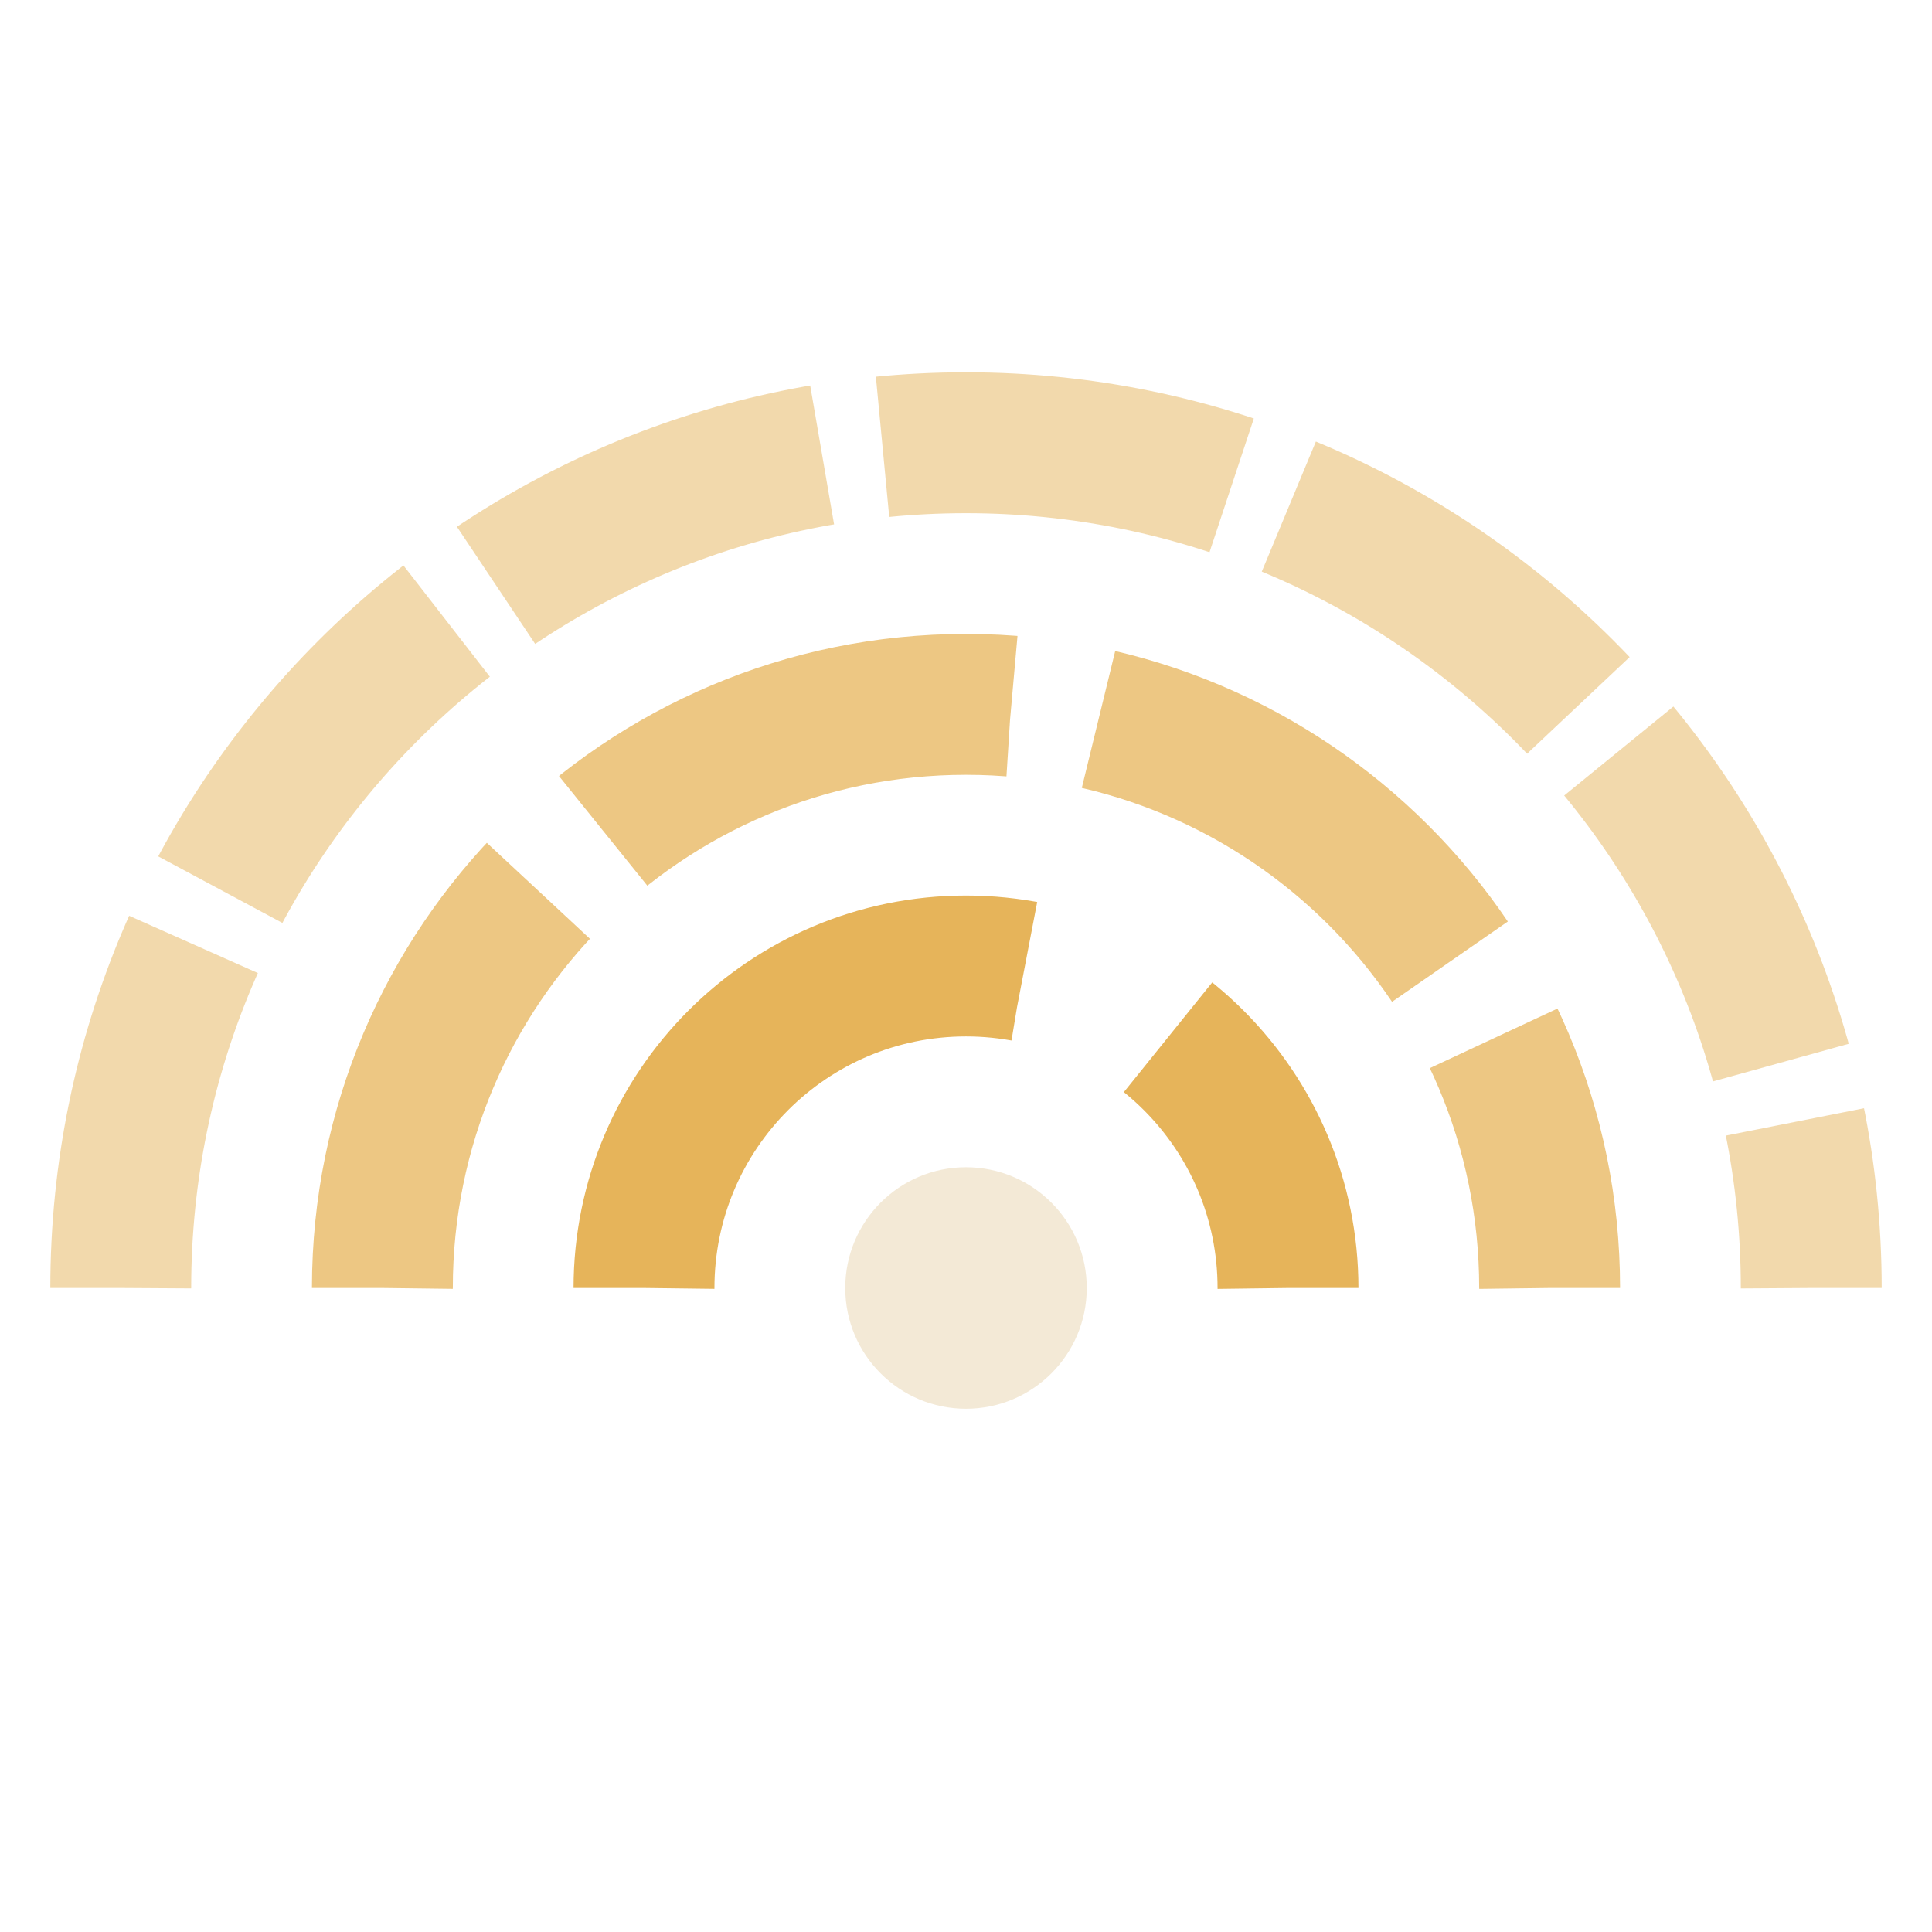
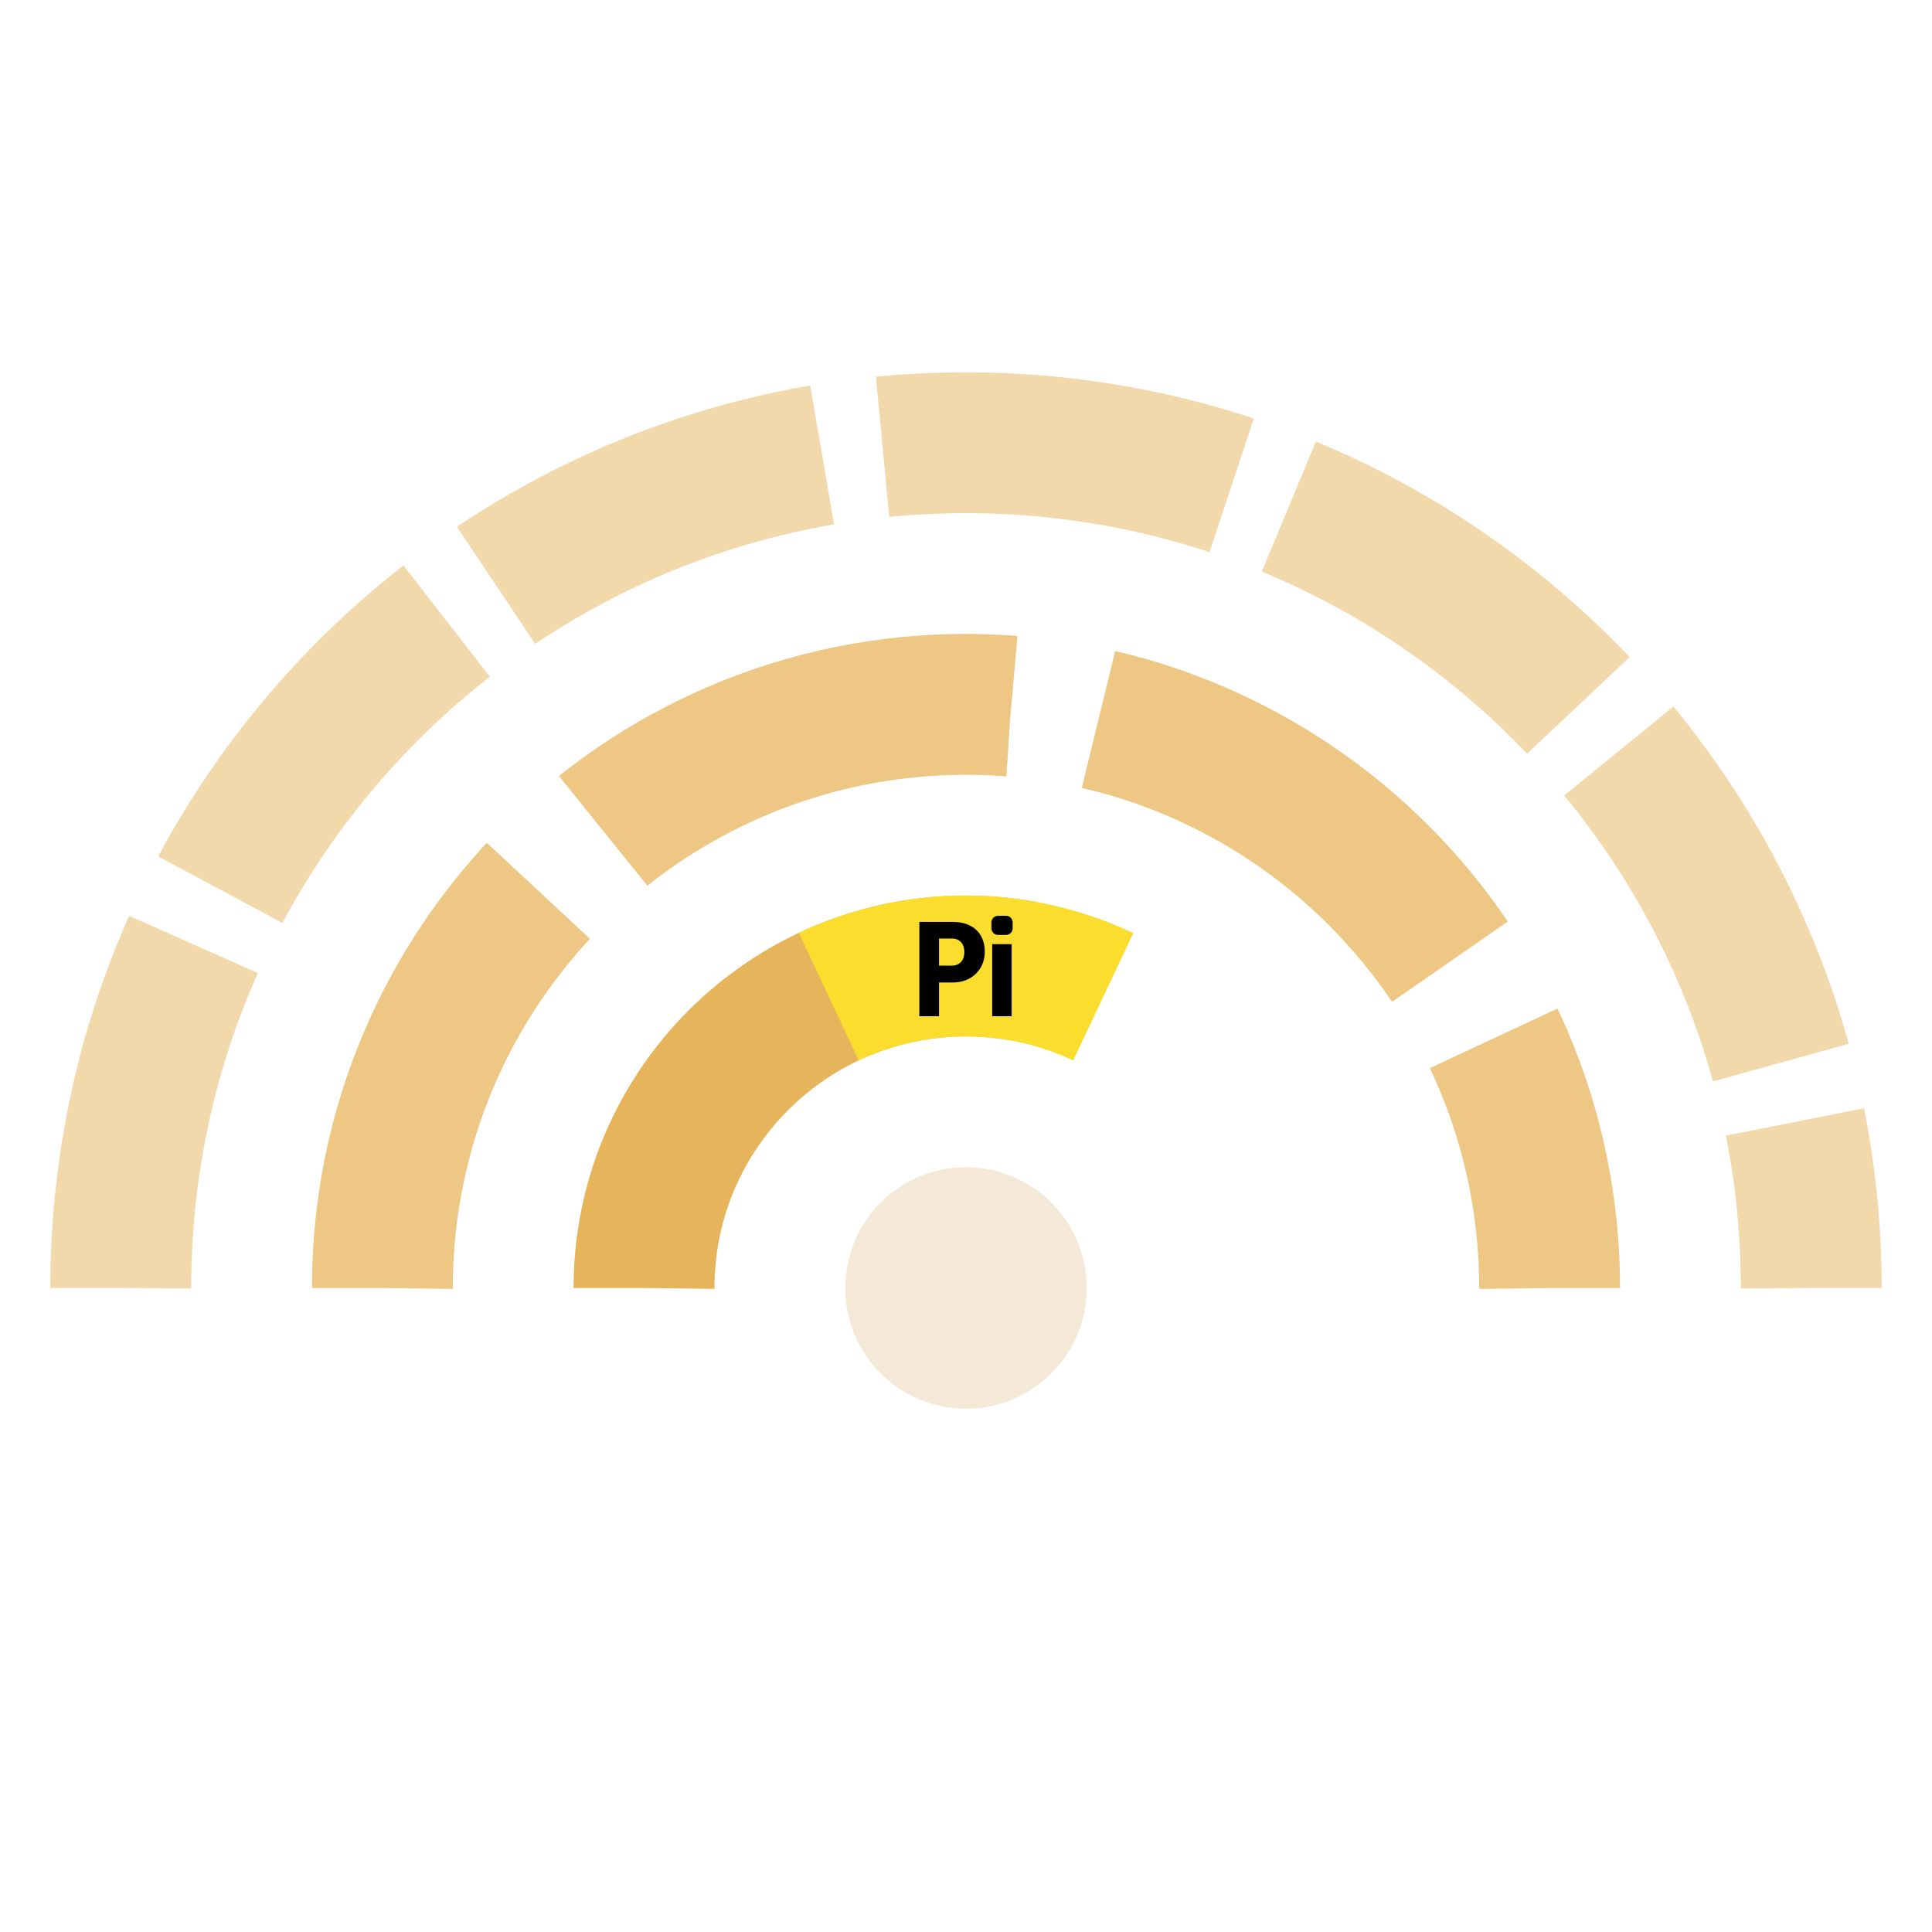
<svg xmlns="http://www.w3.org/2000/svg" viewBox="0 0 96 96" role="img" aria-label="Agent Orchestra">
  <path d="M6 64A42 42 0 0 1 90 64" pathLength="100" fill="none" stroke="#e6b45a" stroke-opacity=".5" stroke-width="7" stroke-dasharray="17.58 3.03" />
  <path d="M19 64A29 29 0 0 1 77 64" pathLength="100" fill="none" stroke="#e6b45a" stroke-opacity=".75" stroke-width="7" stroke-dasharray="21.71 4.39" />
-   <path d="M32 64A16 16 0 0 1 64 64" pathLength="100" fill="none" stroke="#e6b45a" stroke-width="7" stroke-dasharray="28.03 7.96" />
+   <path d="M32 64A16 16 0 0 1 64 64" pathLength="100" fill="none" stroke="#e6b45a" stroke-width="7" stroke-dasharray="28.03 43.95" />
+   <path d="M41.18 49.52A16 16 0 0 1 54.82 49.53" fill="none" stroke="#fbdd2d" stroke-width="7" />
+   <g transform="translate(48 48) scale(.0127) translate(-255.5 -255.5)">
+     <path fill-rule="evenodd" d="M73 83H205C282 83 329 128 329 200C329 270 276 320 205 320H150V452H73ZM150 148V254H200C232 254 249 232 249 201C249 170 232 148 200 148Z" />
+     <path d="M358 170H434V452H358Z" />
+     <rect x="355" y="59" width="83" height="75" rx="26" />
+   </g>
  <circle cx="48" cy="64" r="6" fill="#f3e9d6" />
</svg>
